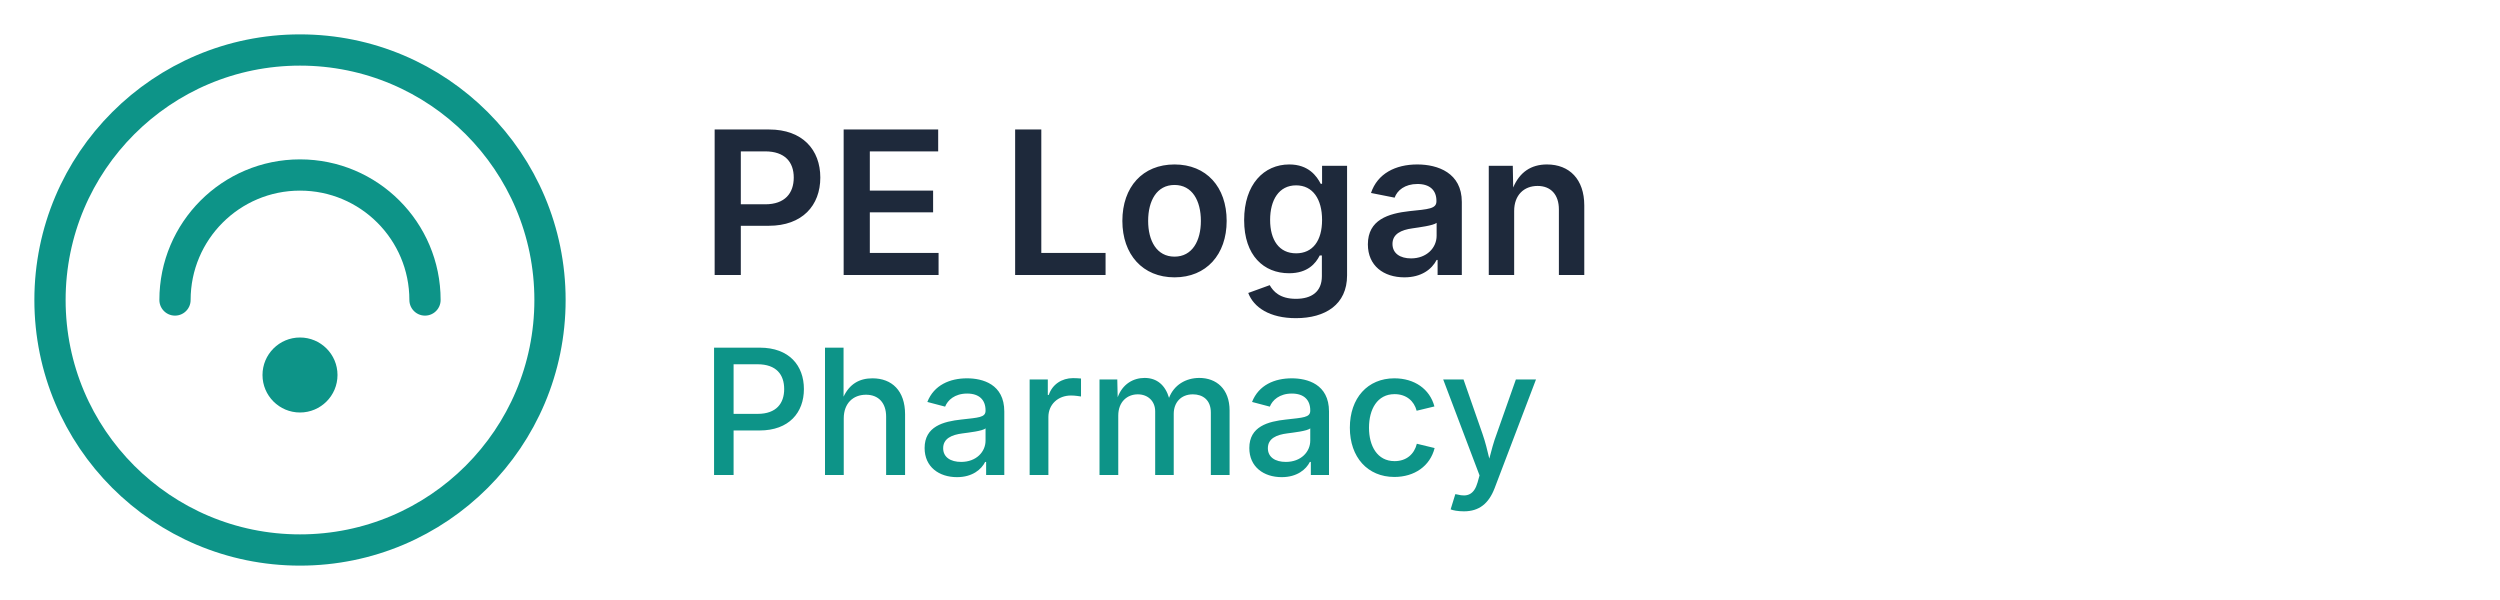
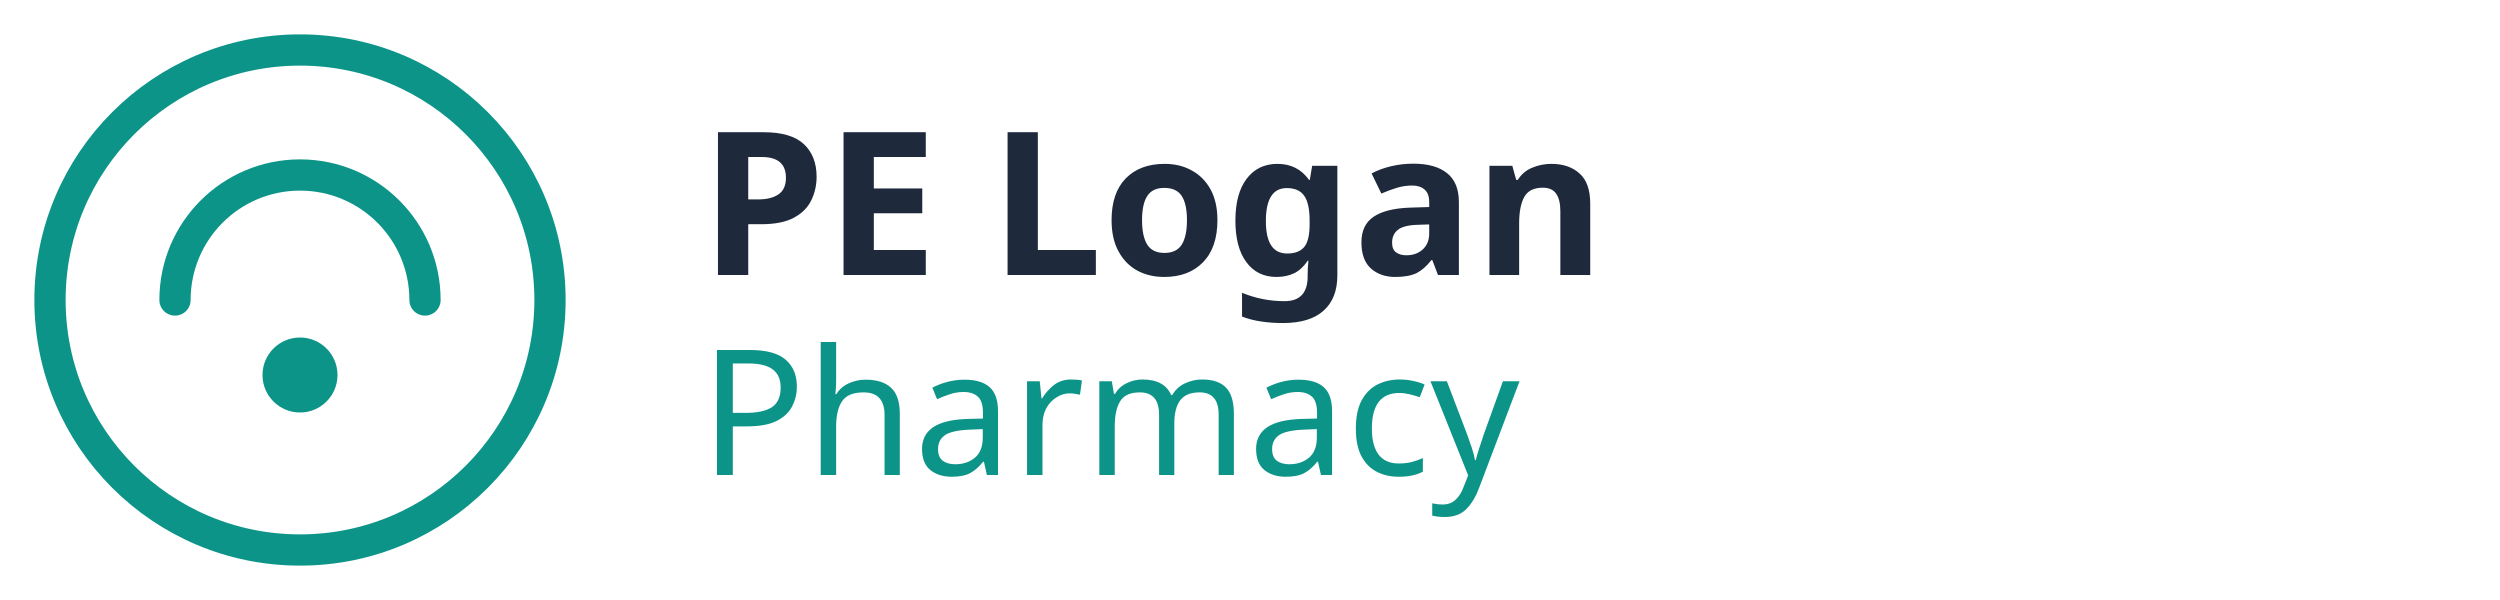
<svg xmlns="http://www.w3.org/2000/svg" width="200" height="48" viewBox="0 0 200 48" fill="none">
  <circle cx="24" cy="24" r="20" stroke="#0D9488" stroke-width="2.5" />
  <path d="M14 24C14 18.477 18.477 14 24 14C29.523 14 34 18.477 34 24" stroke="#0D9488" stroke-width="2.5" stroke-linecap="round" />
  <circle cx="24" cy="30" r="3" fill="#0D9488" />
-   <text x="56" y="22" font-family="Inter, system-ui, sans-serif" font-size="16" font-weight="600" fill="#1E293B">PE Logan</text>
-   <text x="56" y="38" font-family="Inter, system-ui, sans-serif" font-size="14" font-weight="500" fill="#0D9488">Pharmacy</text>
+   <text x="56" y="22" font-family="Plus Jakarta Sans, system-ui, sans-serif" font-size="16" font-weight="600" fill="#1E293B">PE Logan</text>
+   <text x="56" y="38" font-family="Plus Jakarta Sans, system-ui, sans-serif" font-size="14" font-weight="500" fill="#0D9488">Pharmacy</text>
</svg>
